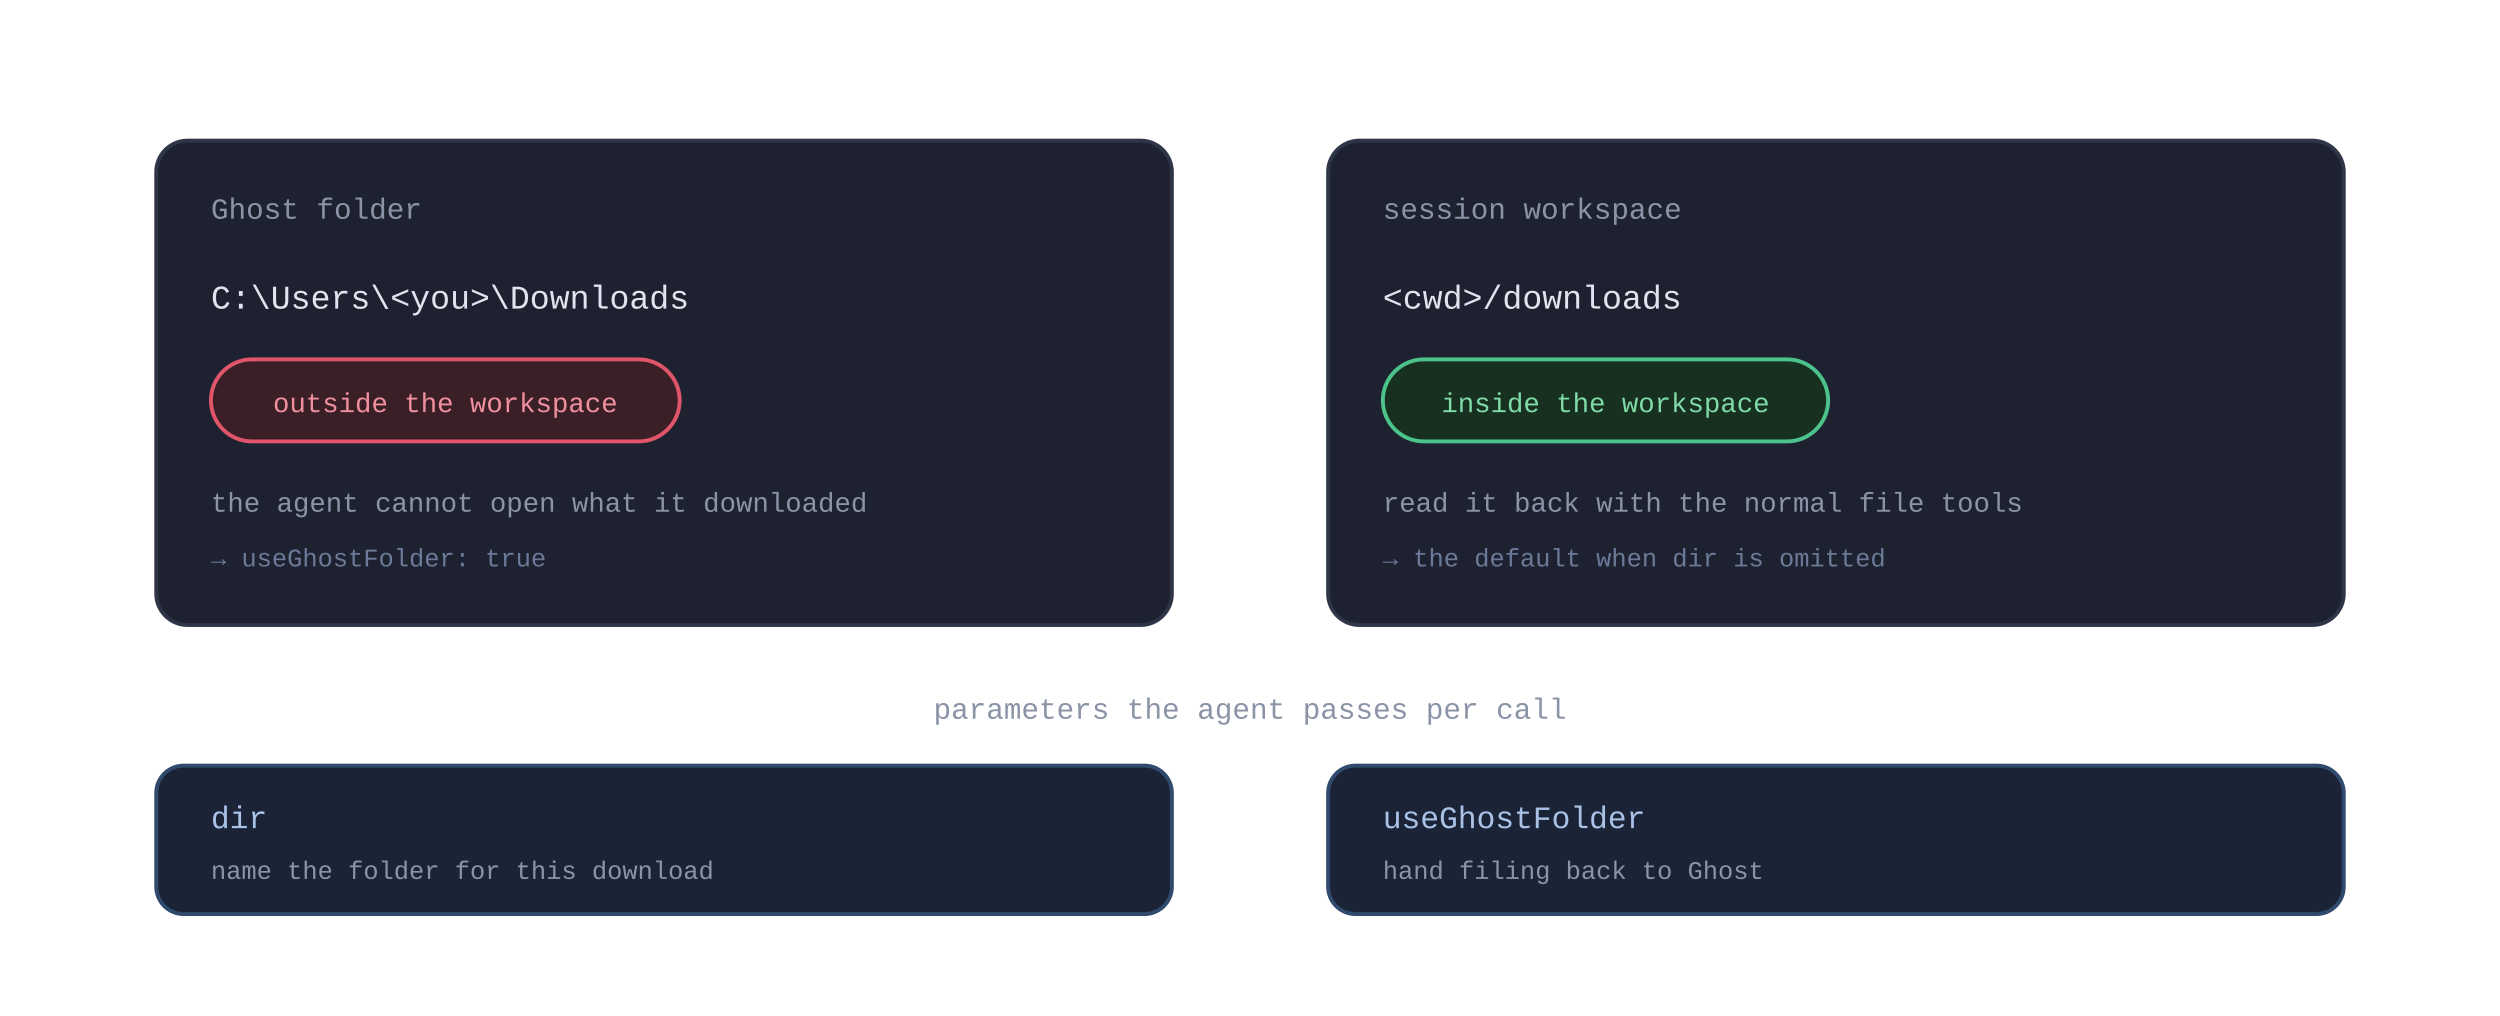
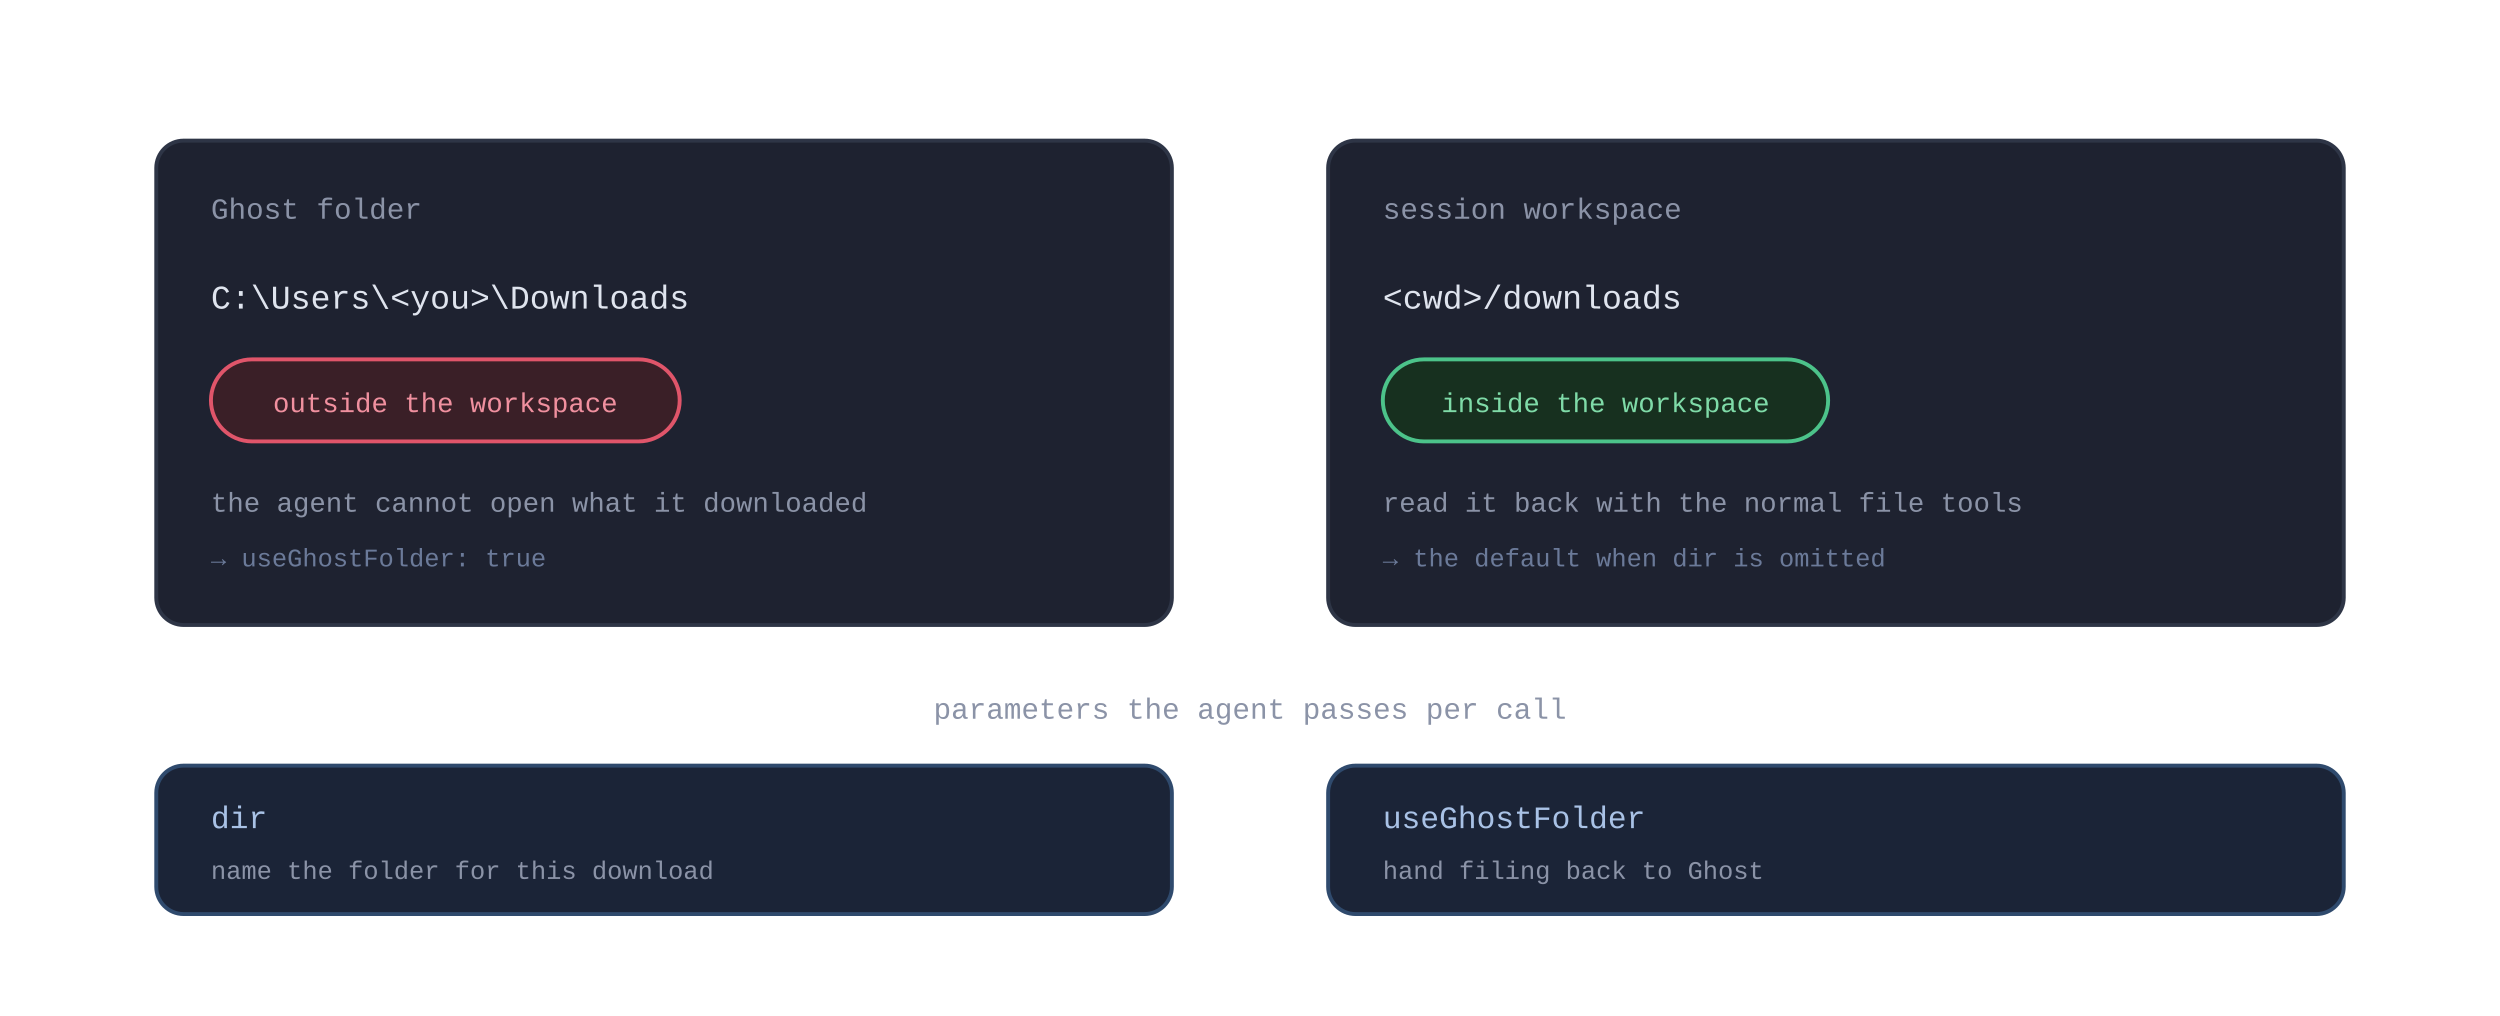
<svg xmlns="http://www.w3.org/2000/svg" width="1280" height="520" viewBox="0 0 1280 520" fill="none" font-family="Consolas, 'Cascadia Mono', 'Courier New', monospace">
-   <rect x="80" y="72" width="520" height="248" rx="16" fill="#1e2230" stroke="#2e3546" stroke-width="2" />
+   <rect x="80" y="72" width="520" height="248" rx="14" fill="#1e2230" stroke="#2e3546" stroke-width="2" />
  <text x="108" y="112" font-size="15" fill="#8b93a7">Ghost folder</text>
  <text x="108" y="158" font-size="17" fill="#dfe4ee">C:\Users\&lt;you&gt;\Downloads</text>
  <rect x="108" y="184" width="240" height="42" rx="21" fill="#3a1f27" stroke="#e0556a" stroke-width="2" />
  <text x="228" y="211" text-anchor="middle" font-size="14" fill="#f0909f">outside the workspace</text>
  <text x="108" y="262" font-size="14" fill="#8b93a7">the agent cannot open what it downloaded</text>
  <text x="108" y="290" font-size="13" fill="#6b7a99">→ useGhostFolder: true</text>
-   <rect x="680" y="72" width="520" height="248" rx="16" fill="#1e2230" stroke="#2e3546" stroke-width="2" />
+   <rect x="680" y="72" width="520" height="248" rx="14" fill="#1e2230" stroke="#2e3546" stroke-width="2" />
  <text x="708" y="112" font-size="15" fill="#8b93a7">session workspace</text>
  <text x="708" y="158" font-size="17" fill="#dfe4ee">&lt;cwd&gt;/downloads</text>
  <rect x="708" y="184" width="228" height="42" rx="21" fill="#17301f" stroke="#4cc38a" stroke-width="2" />
  <text x="822" y="211" text-anchor="middle" font-size="14" fill="#7fdba8">inside the workspace</text>
  <text x="708" y="262" font-size="14" fill="#8b93a7">read it back with the normal file tools</text>
  <text x="708" y="290" font-size="13" fill="#6b7a99">→ the default when dir is omitted</text>
  <text x="640" y="368" text-anchor="middle" font-size="15" fill="#8b93a7">parameters the agent passes per call</text>
  <rect x="80" y="392" width="520" height="76" rx="14" fill="#1b2437" stroke="#2f4a6d" stroke-width="2" />
  <text x="108" y="424" font-size="16" fill="#a9c2e6">dir</text>
  <text x="108" y="450" font-size="13" fill="#8b93a7">name the folder for this download</text>
  <rect x="680" y="392" width="520" height="76" rx="14" fill="#1b2437" stroke="#2f4a6d" stroke-width="2" />
  <text x="708" y="424" font-size="16" fill="#a9c2e6">useGhostFolder</text>
  <text x="708" y="450" font-size="13" fill="#8b93a7">hand filing back to Ghost</text>
</svg>
